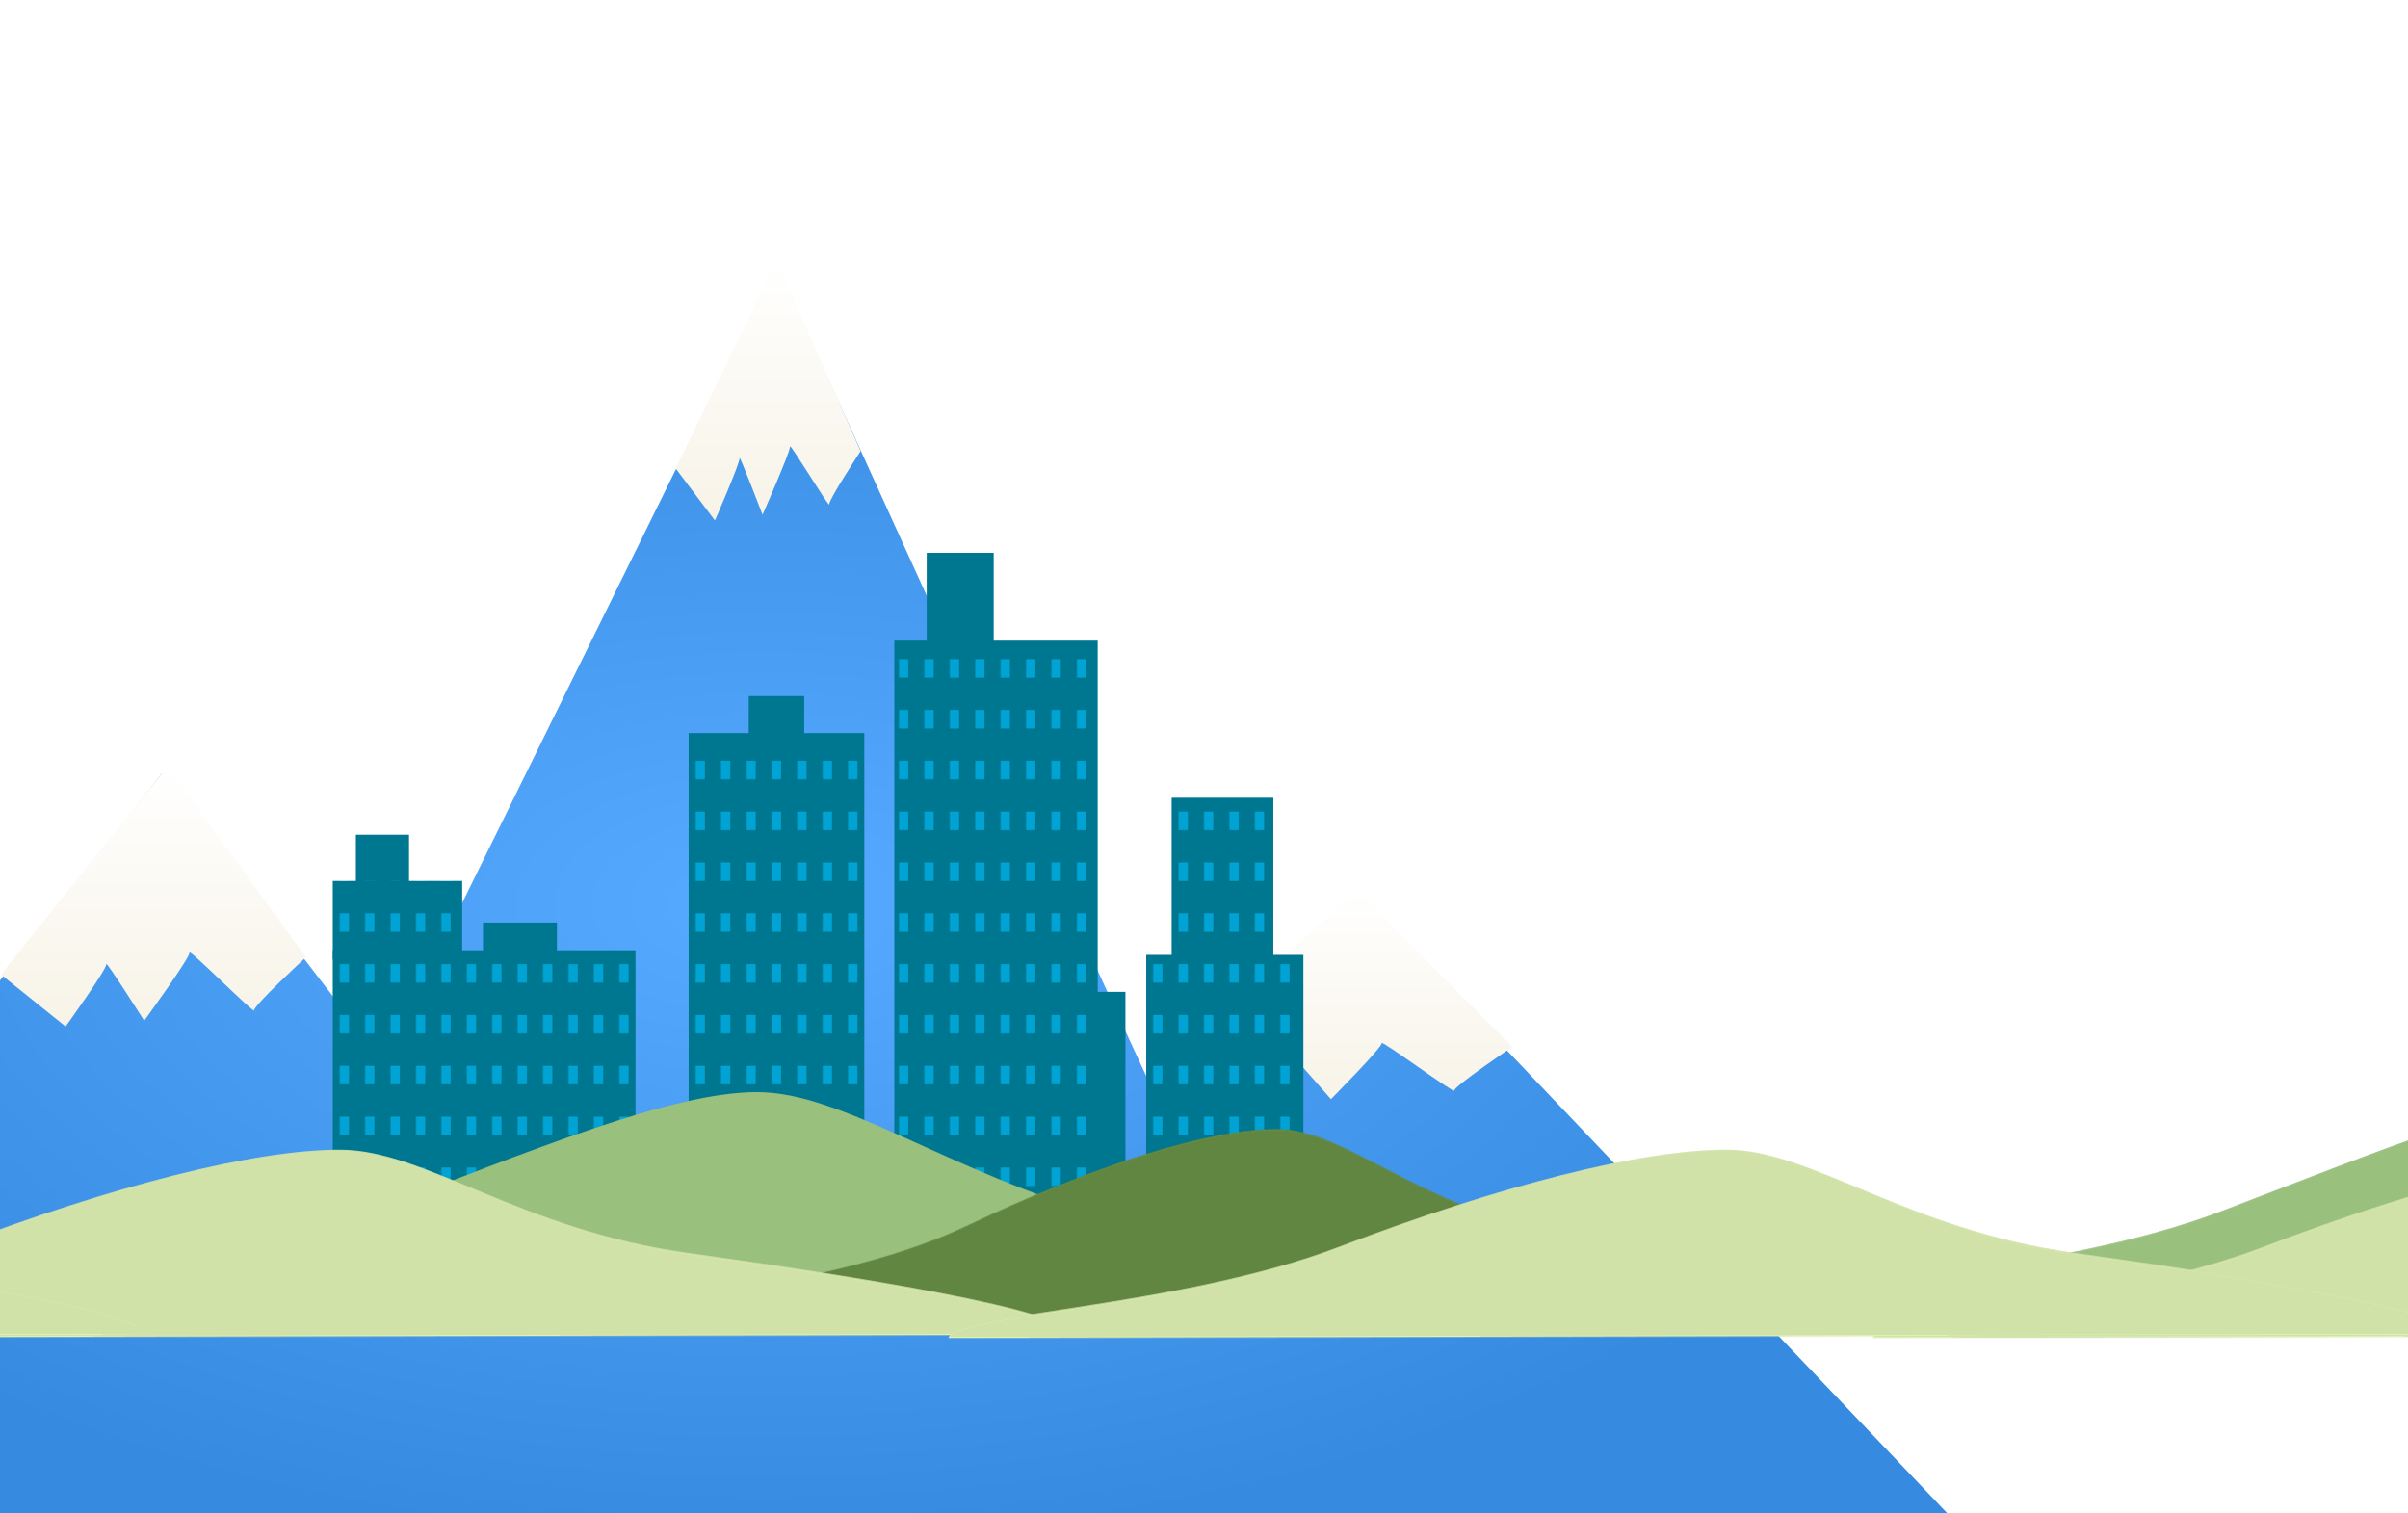
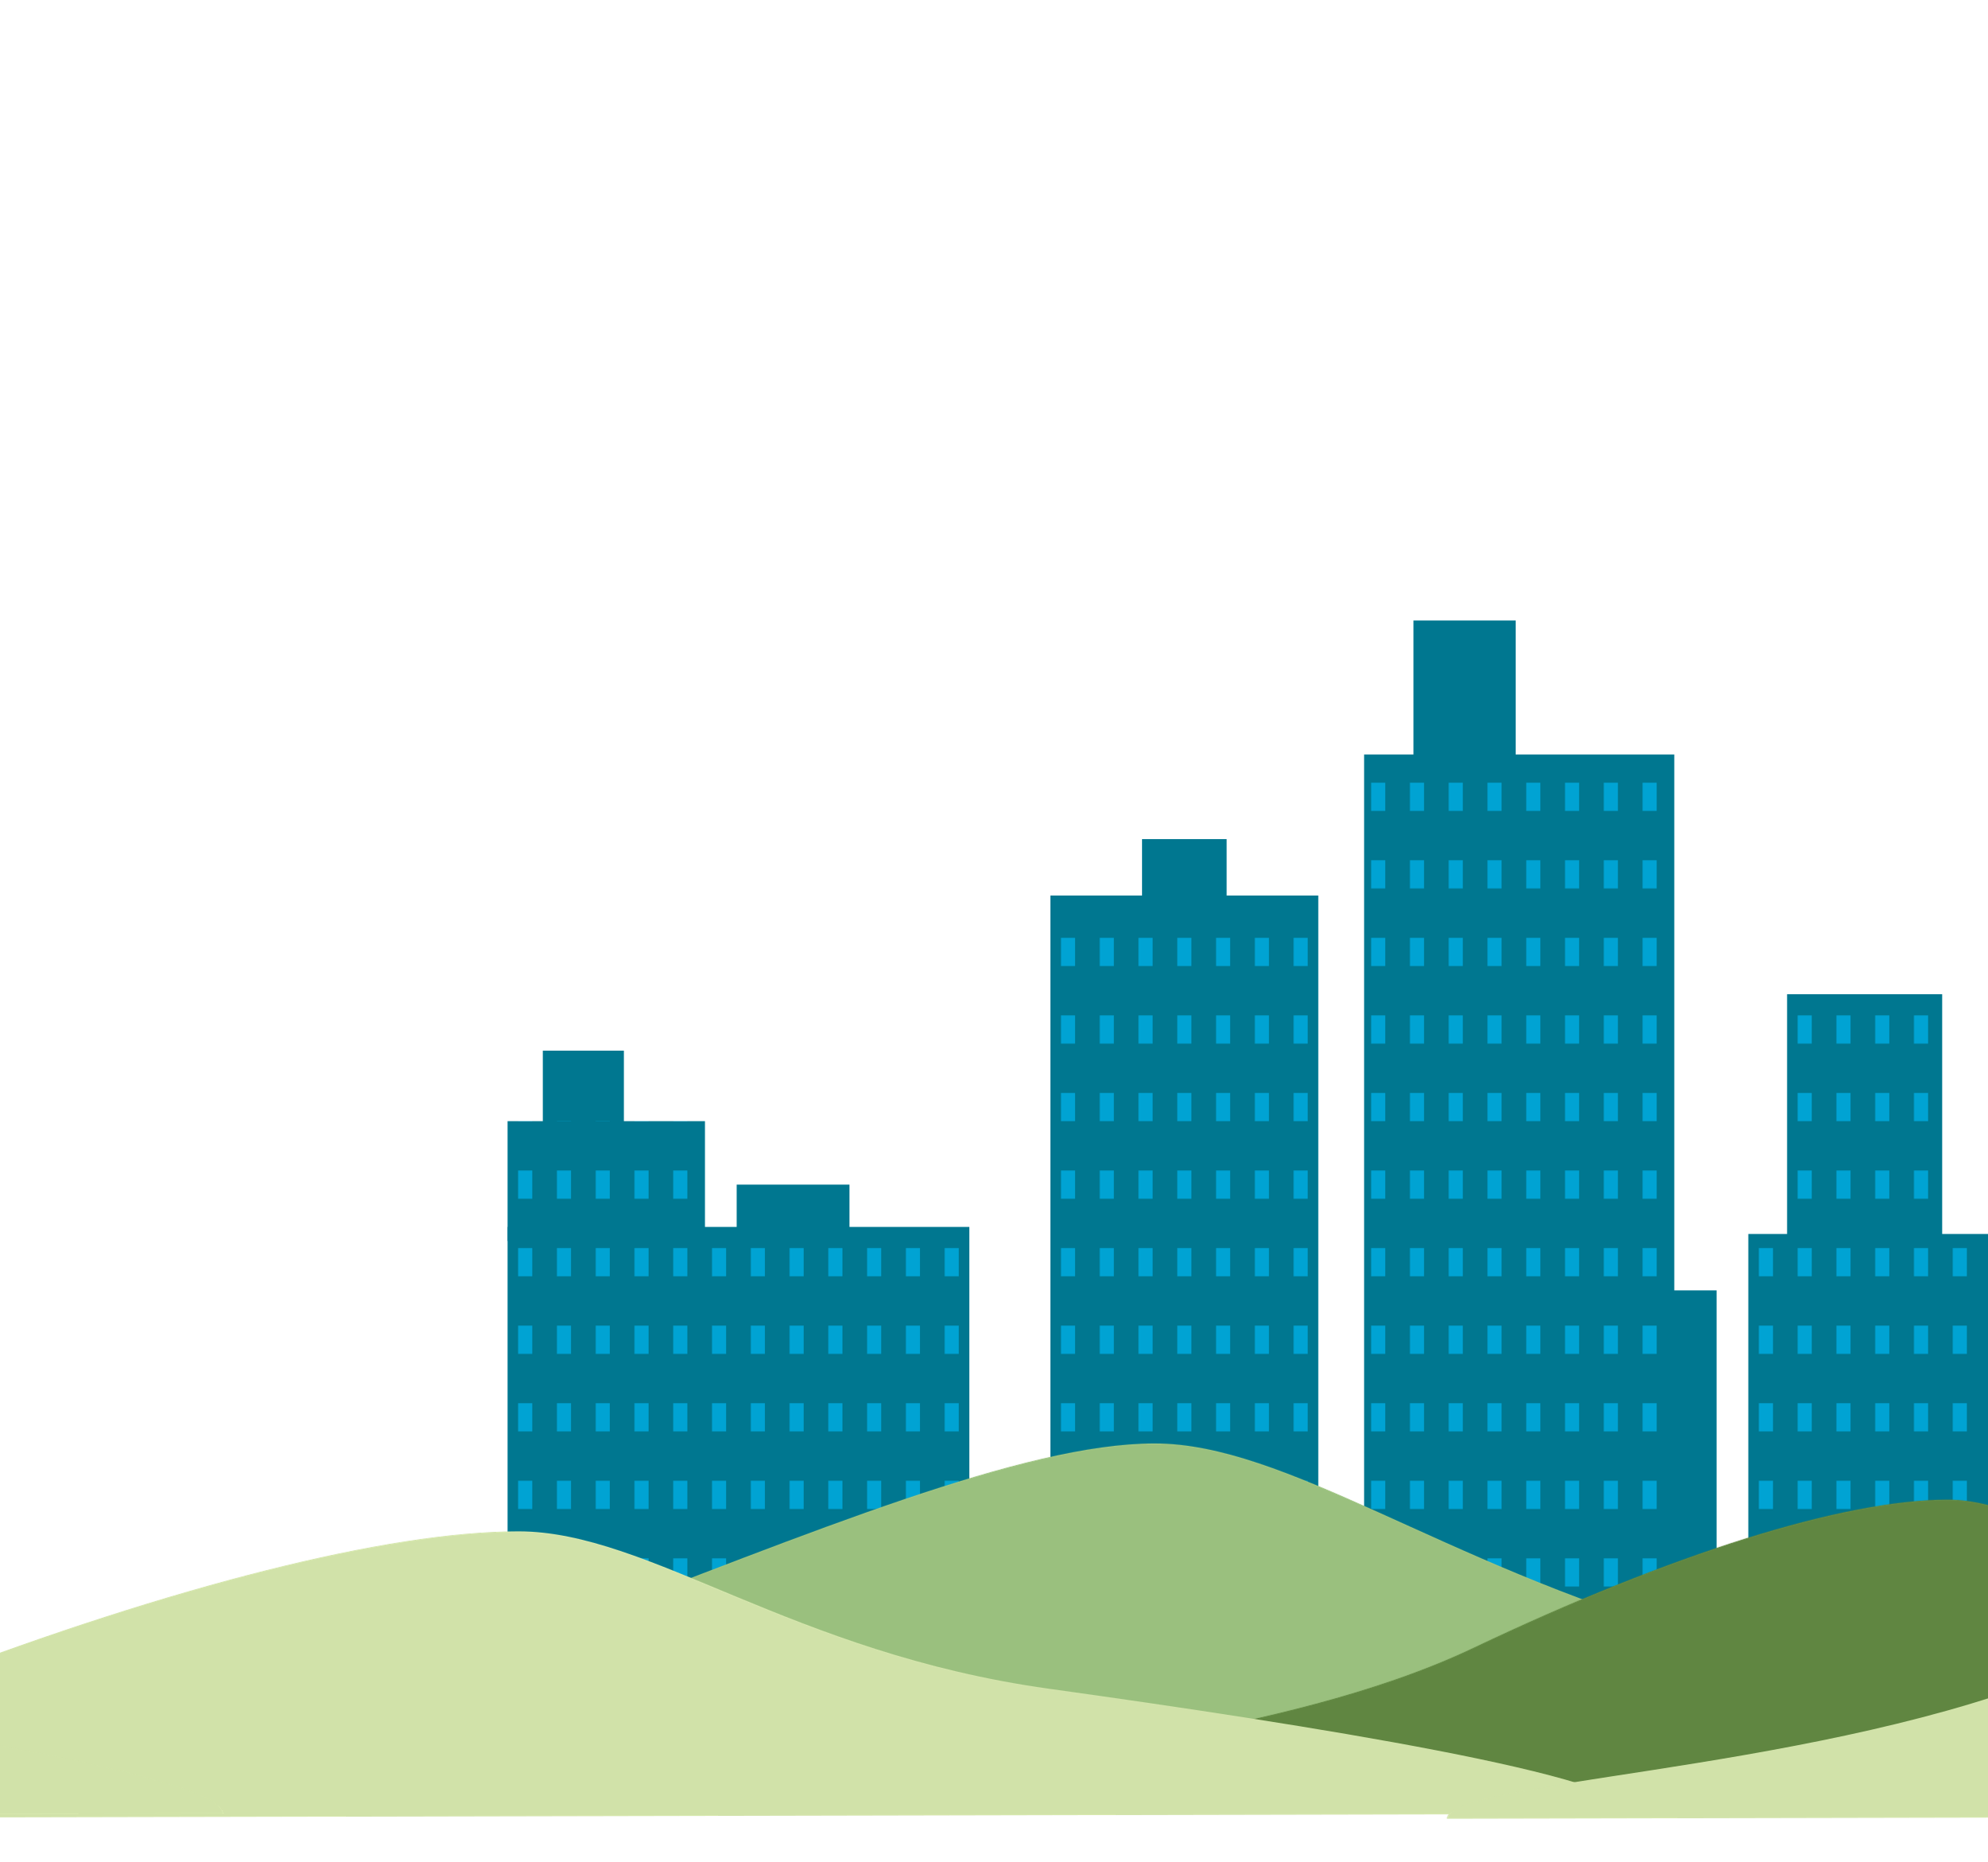
<svg xmlns="http://www.w3.org/2000/svg" width="100%" height="500" version="1.1">
  <defs>
    <radialGradient id="mountain" cx="50%" cy="50%" r="50%" fx="50%" fy="50%">
      <stop offset="0%" style="stop-color:#56aaff;stop-opacity:1" />
      <stop offset="100%" style="stop-color:#368adf;stop-opacity:1" />
    </radialGradient>
    <linearGradient id="snow" x1="0%" y1="100%" x2="0%" y2="0%">
      <stop offset="0%" style="stop-color:#F7F3E7;stop-opacity:1" />
      <stop offset="100%" style="stop-color:#FFFFFF;stop-opacity:1" />
    </linearGradient>
    <linearGradient id="building" x1="0%" y1="100%" x2="100%" y2="0%">
      <stop offset="0%" style="stop-color:#007790;stop-opacity:1" />
    </linearGradient>
    <radialGradient id="window" cx="50%" cy="50%" r="50%" fx="50%" fy="50%">
      <stop offset="0%" style="stop-color:#00A3D3;stop-opacity:1" />
      <stop offset="100%" style="stop-color:#00A3D3;stop-opacity:1" />
    </radialGradient>
    <pattern id="HillsA" width="800" height="500" patternUnits="userSpaceOnUse">
      <path d="m-8,160.887c0,-17.862 99.335,-21.584 168.948,-65.84c69.614,-44.256 129.507,-86.047 166.623,-86.047c37.116,0 81.474,56.479 151.552,90.423c70.078,33.945 165.877,41.354 165.877,59.216l-653,2.248z" fill="#9AC07E" />
    </pattern>
    <pattern id="HillsB" x="200" width="800" y="15" height="500" patternUnits="userSpaceOnUse">
      <path d="m82.5,156.443c0,-17.862 79.711,-21.584 135.572,-65.84c55.862,-44.256 104.725,-70.047 134.509,-70.047c29.784,0 62.169,57.479 120.81,74.423c58.641,16.944 133.108,41.354 133.108,59.216l-524,2.248z" fill="#608641" />
    </pattern>
    <pattern id="HillsC" x="-500" width="1000" height="500" patternUnits="userSpaceOnUse">
      <path d="m310.5,186.443c0,-17.862 99.335,-21.584 168.948,-65.84c69.614,-44.256 130.507,-70.047 167.623,-70.047c37.116,0 77.474,57.479 150.552,74.423c73.078,16.944 165.877,41.354 165.877,59.216l-653,2.248z" fill="#D1E2A9" />
    </pattern>
    <pattern id="HillsD" x="100" width="1000" height="500" patternUnits="userSpaceOnUse">
      <path d="m310.5,186.443c0,-17.862 99.335,-21.584 168.948,-65.84c69.614,-44.256 130.507,-70.047 167.623,-70.047c37.116,0 77.474,57.479 150.552,74.423c73.078,16.944 165.877,41.354 165.877,59.216l-653,2.248z" fill="#D1E2A9" />
    </pattern>
    <pattern id="Windows" width="11" height="11" patternUnits="userSpaceOnUse">
      <rect height="11" width="11" y="0" x="0" fill="url(#building)" />
      <rect height="4" width="4" y="4" x="4" fill="url(#window)" />
    </pattern>
  </defs>
-   <g transform="translate(-300, -600) scale(2, 2.5)">
-     <path fill="url(#mountain)" d="m55,476c0,0 130,-133 130,-133c0,0 48,50 48,50c0,0 85,-138 85,-138c0,0 80,141 81,142c1,1 45,-33 45,-33c0,0 132,111 132,111c0,0 -521,1 -521,1z" />
-     <path fill="url(#snow)" d="m150.2,377.8c0,0 14,9 14,9c0,0 9,-10 8.8,-10.8c-0.2,-0.8 8.2,9.8 8.2,9.8c0,0 10,-11 9.8,-11.8c-0.2,-0.8 14.2,10.8 14,10c-0.2,-0.8 11.2,-9.2 11.2,-9.2c0,0 -30,-33 -30,-33c0,0 -36,36 -36,36z" />
-     <path fill="url(#snow)" d="m296.2,290.2c0,0 8.485,9 8.485,9c0,0 5.455,-10 5.333,-10.8c-0.121,-0.8 4.97,9.8 4.97,9.8c0,0 6.061,-11 5.939,-11.8c-0.121,-0.8 8.606,10.8 8.485,10c-0.121,-0.8 6.788,-9.2 6.788,-9.2c0,0 -18.182,-33 -18.182,-33c0,0 -21.818,36 -21.818,36z" />
-     <path fill="url(#snow)" d="m403.2,392.8c0,0 15.697,7.4 15.697,7.4c0,0 10.091,-8.222 9.867,-8.88c-0.224,-0.658 9.194,8.058 9.194,8.058c0,0 11.212,-9.044 10.988,-9.702c-0.224,-0.658 15.921,8.88 15.697,8.222c-0.224,-0.658 12.558,-7.564 12.558,-7.564c0,0 -33.636,-27.133 -33.636,-27.133c0,0 -40.364,29.6 -40.364,29.6z" />
-   </g>
  <g transform="scale(1, 2) translate(0, -120)">
    <rect height="14" width="32" y="281" x="209" fill="url(#building)" />
    <rect height="57" width="20" y="296" x="467" fill="url(#building)" />
    <rect height="19" width="24" y="232" x="324" fill="url(#building)" />
    <rect height="23" width="29" y="201" x="401" fill="url(#building)" />
    <rect height="14" width="23" y="262" x="154" fill="url(#building)" />
    <rect height="133" width="88" y="220" x="387" fill="url(#Windows)" />
    <rect height="115" width="76" y="240" x="298" fill="url(#Windows)" />
    <rect height="72" width="131" y="287" x="144" fill="url(#Windows)" />
    <rect height="17" width="56" y="272" x="144" fill="url(#Windows)" />
    <rect height="40" width="44" y="254" x="507" fill="url(#Windows)" />
    <rect height="61" width="68" y="288" x="496" fill="url(#Windows)" />
  </g>
  <g transform="translate(0, 390) scale(1, 0.6)">
    <rect fill="url(#HillsA)" width="100%" height="500" />
    <rect fill="url(#HillsB)" width="100%" height="500" />
    <rect fill="url(#HillsC)" width="100%" height="500" />
    <rect fill="url(#HillsD)" width="100%" height="500" />
  </g>
</svg>
